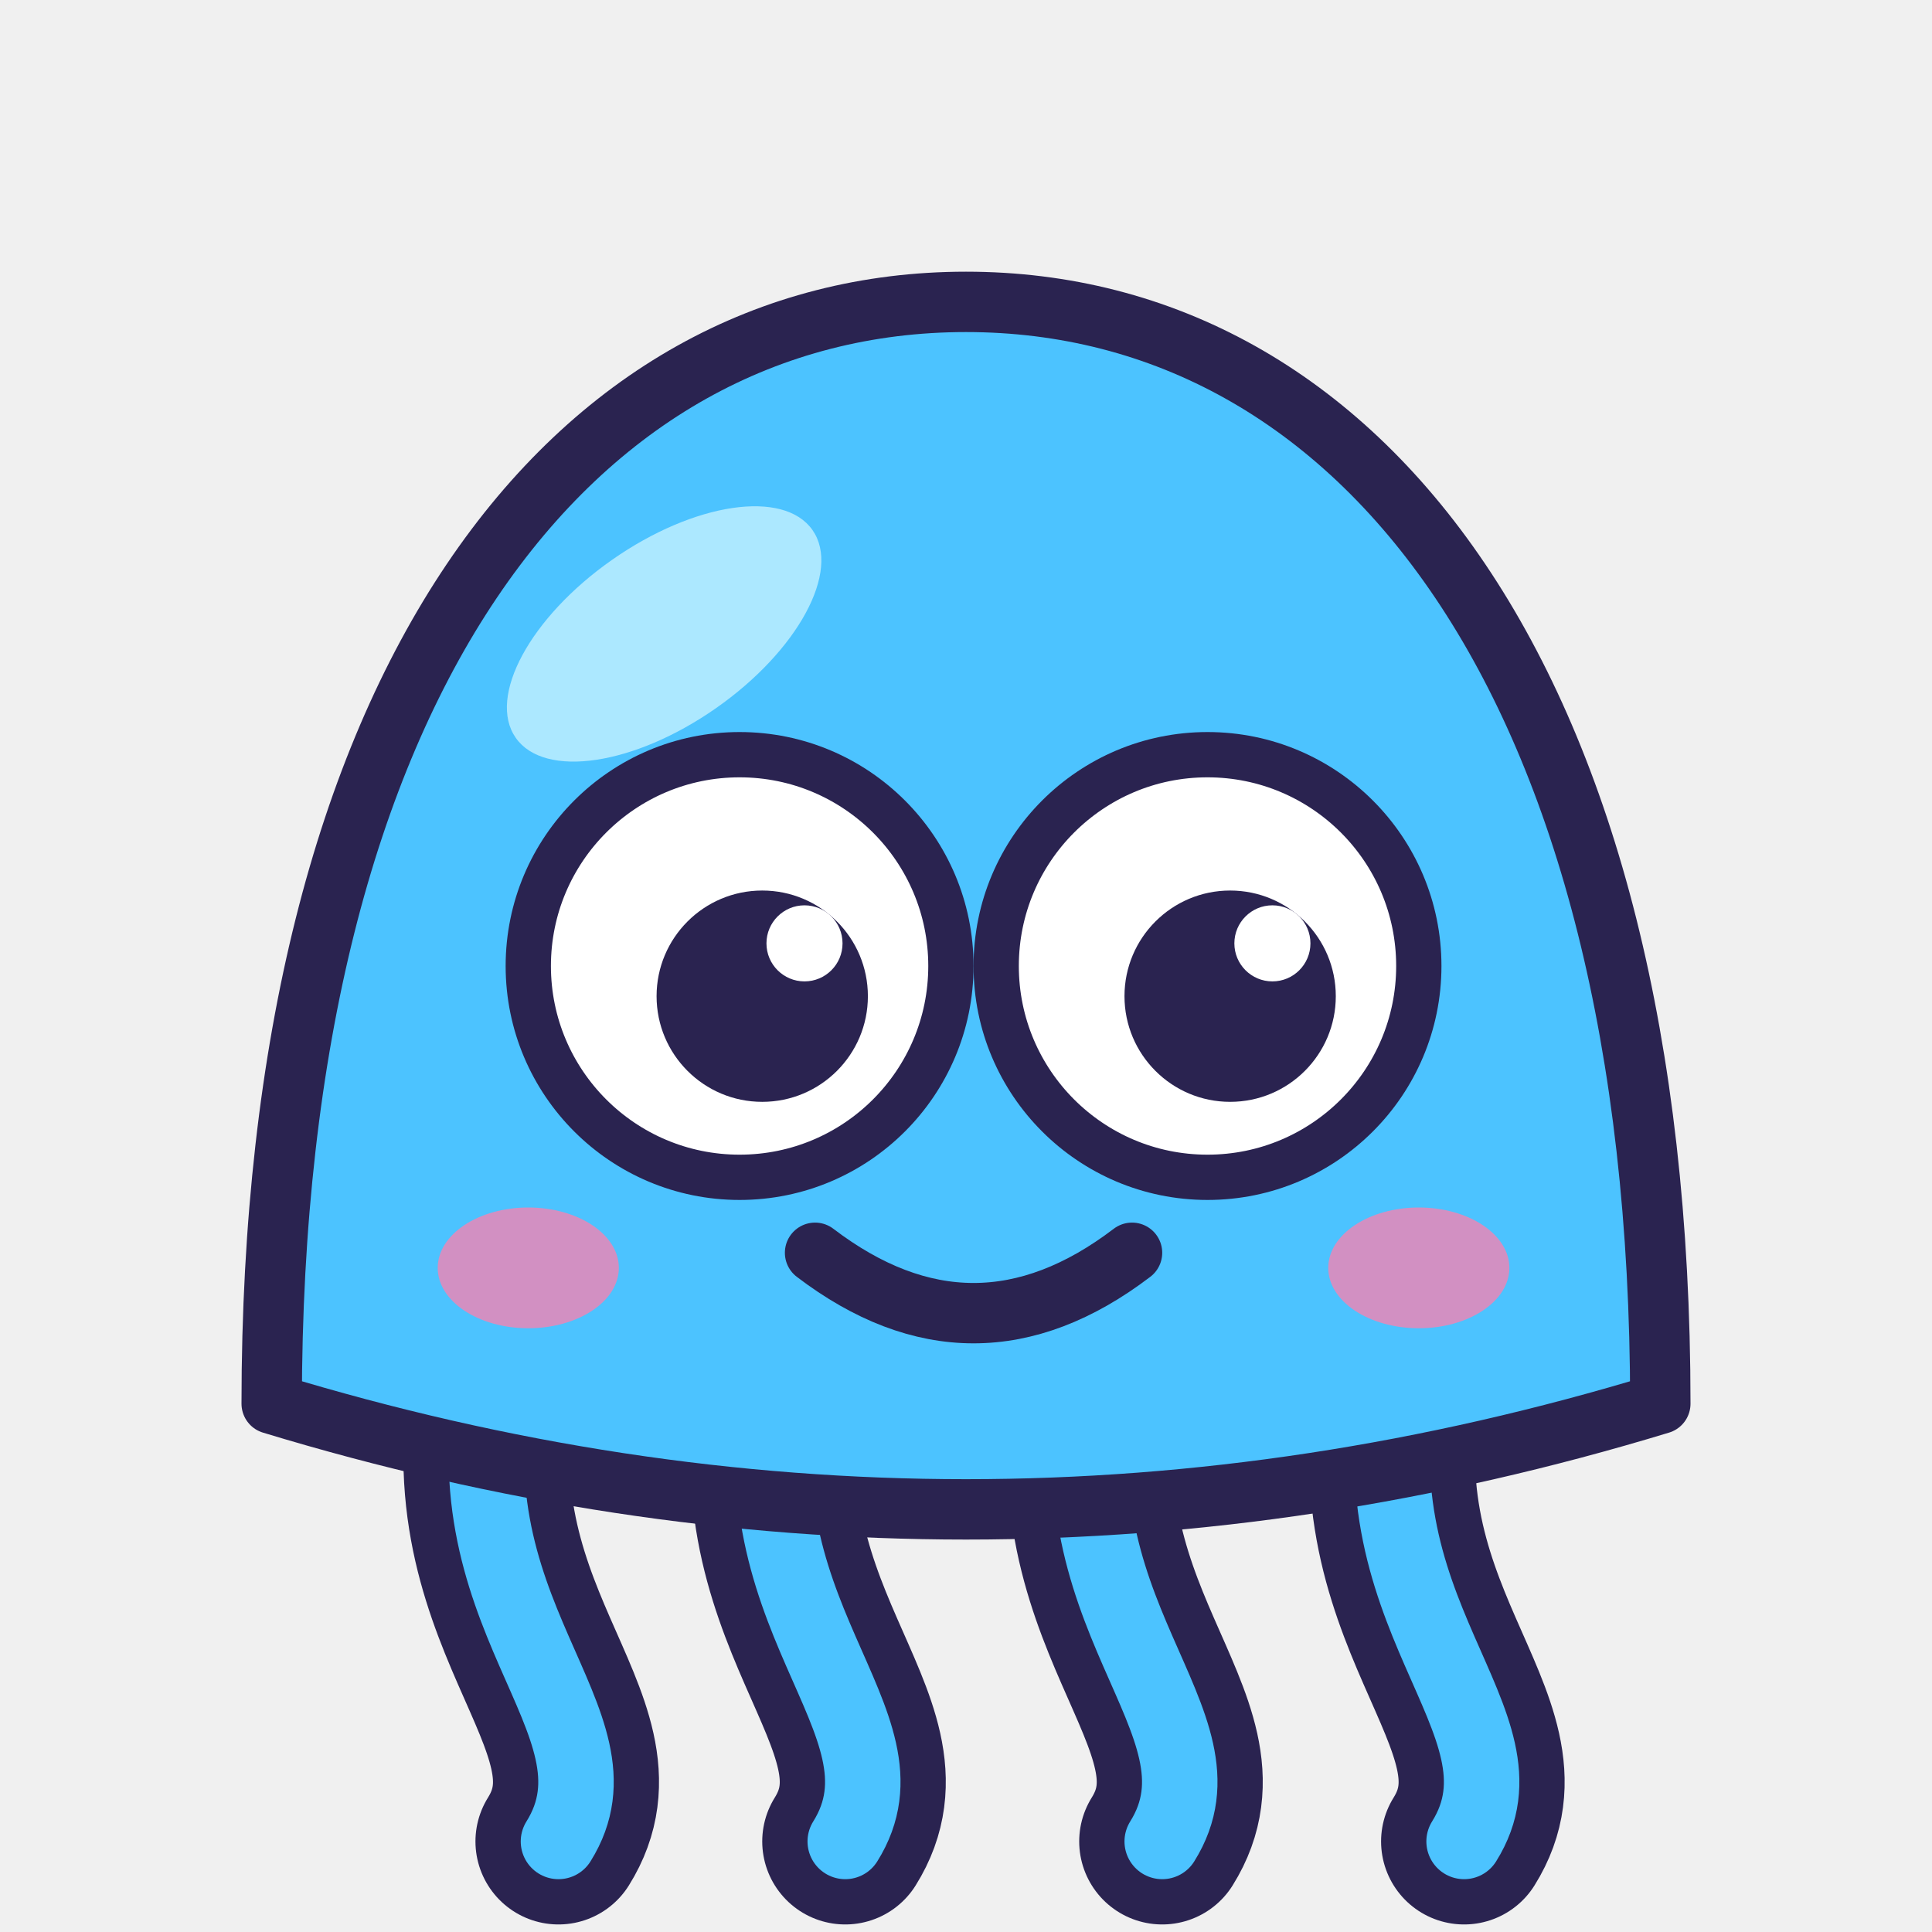
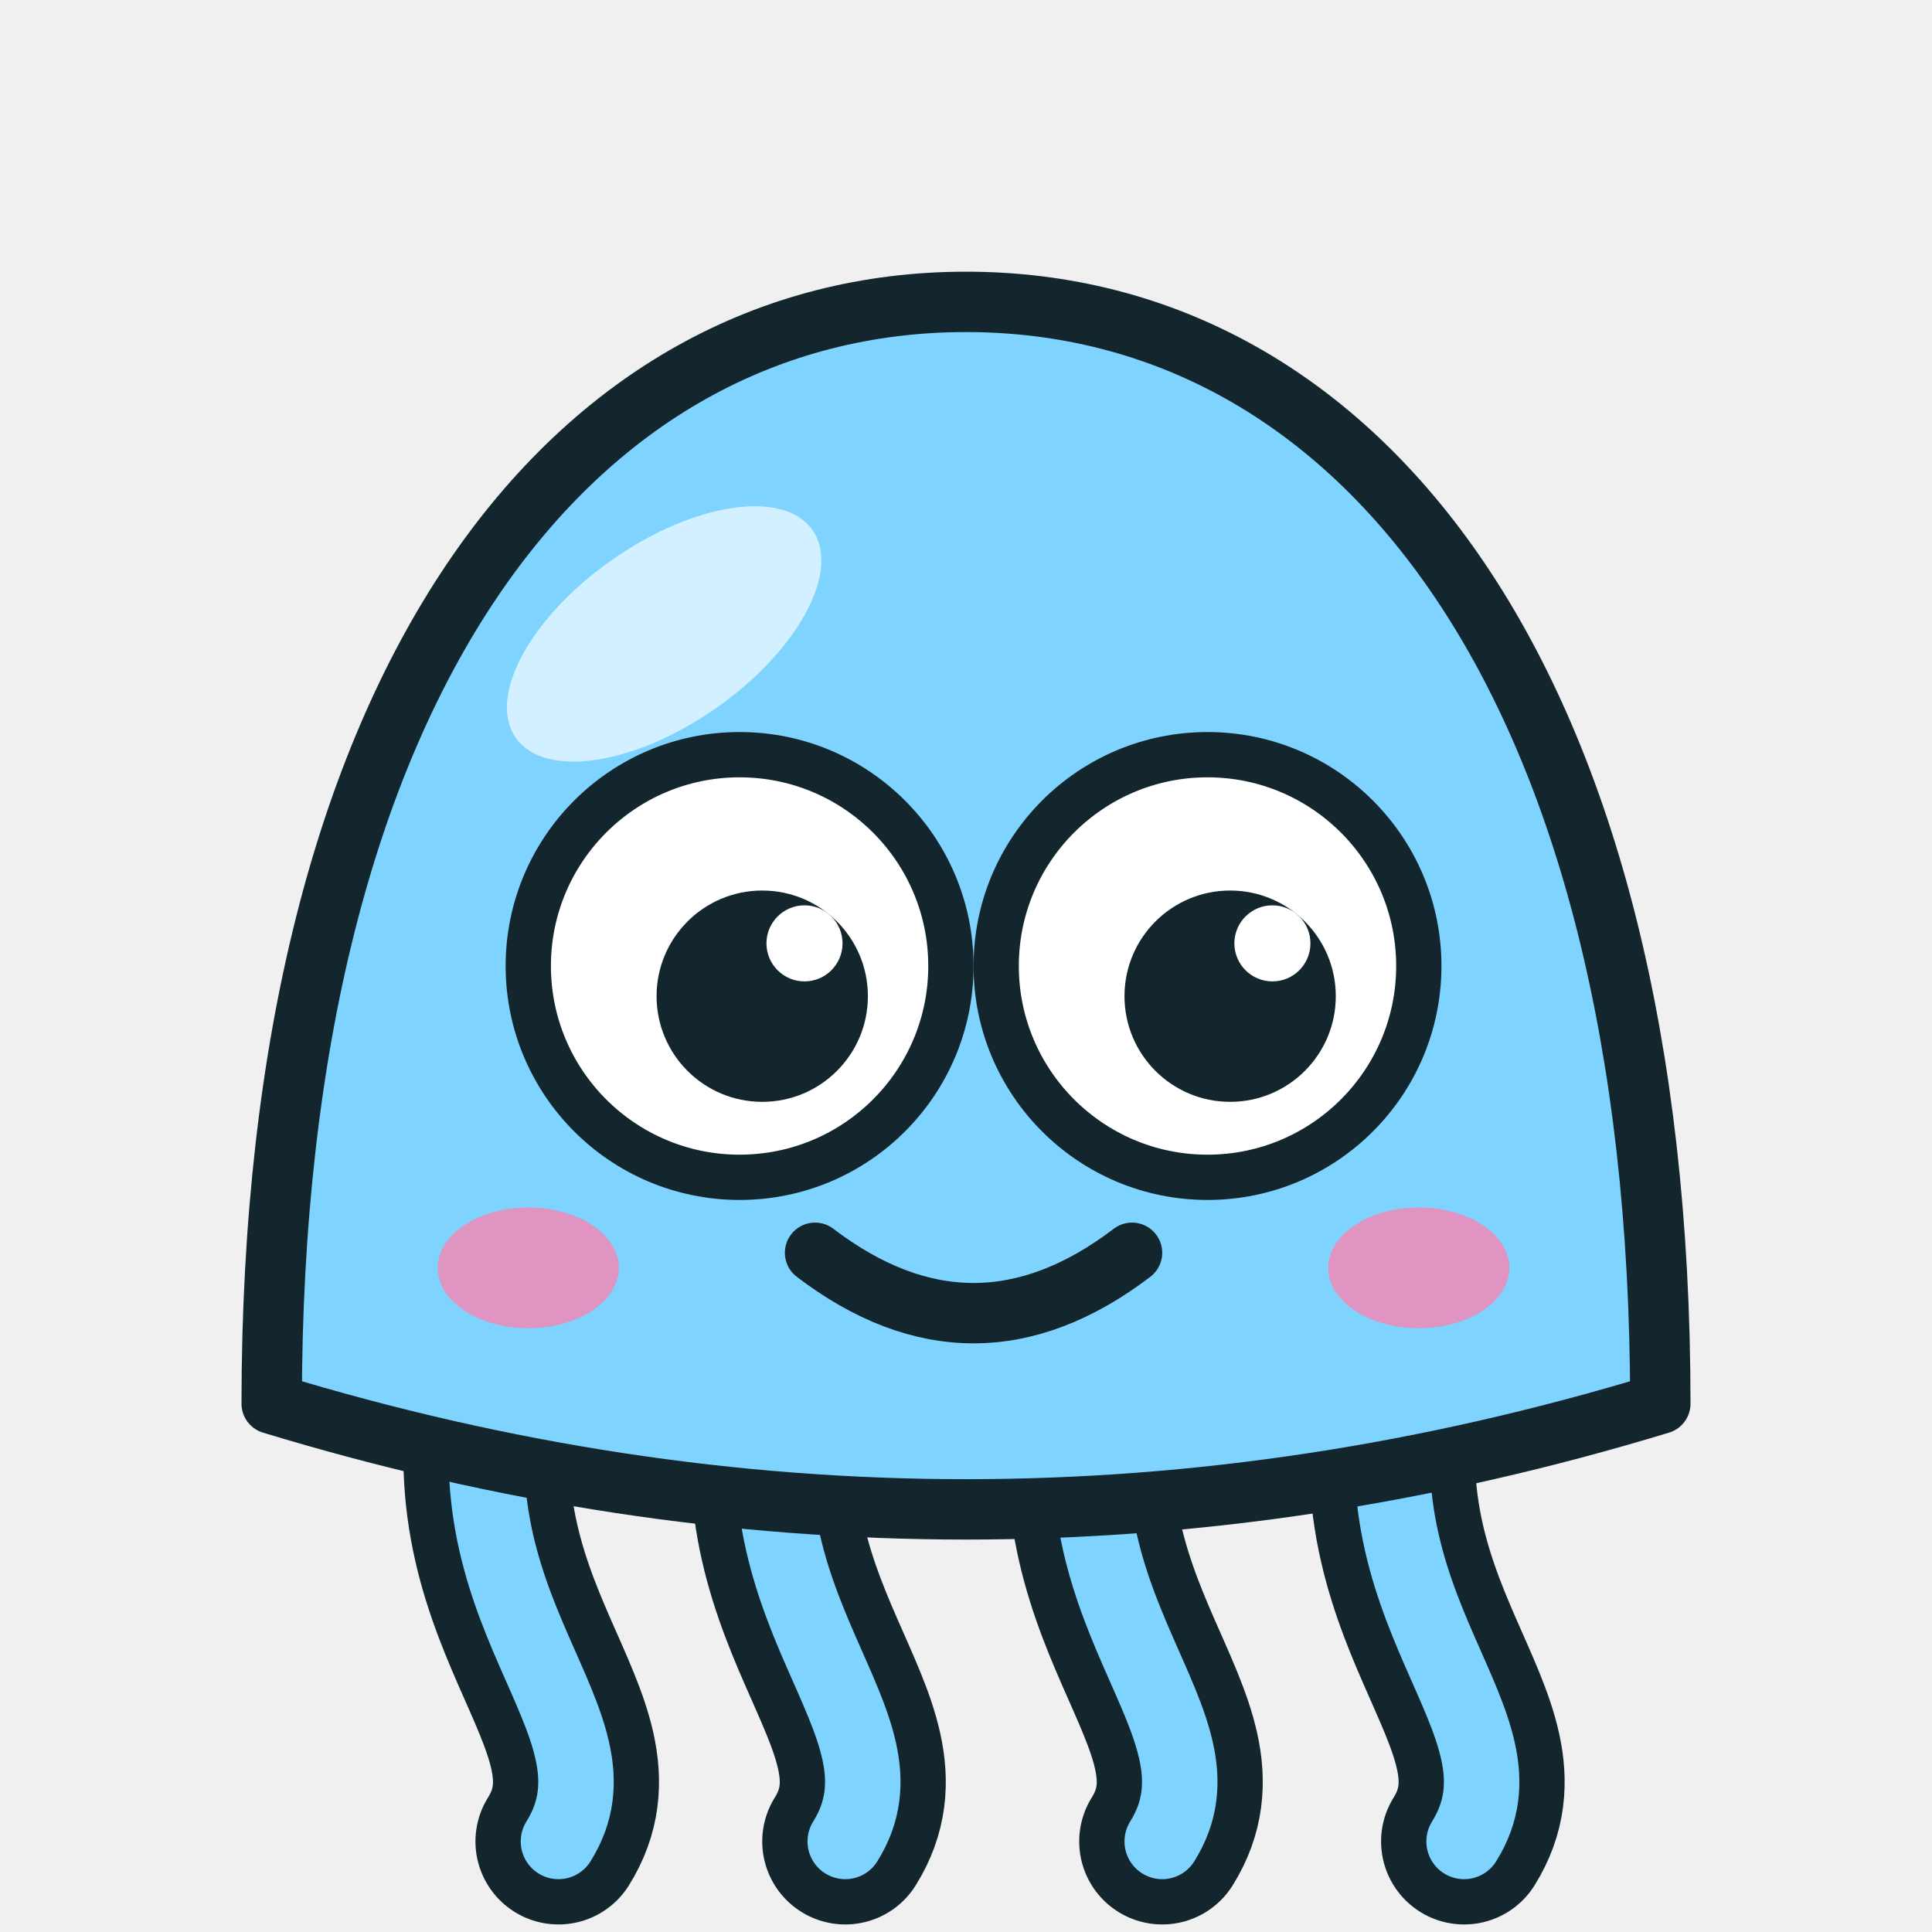
<svg xmlns="http://www.w3.org/2000/svg" width="256" height="256" viewBox="0 0 256 256">
-   <path d="M66 180 C58 214 84 228 74 244" fill="none" stroke="#2a2350" stroke-width="22" stroke-linecap="round" />
-   <path d="M66 180 C58 214 84 228 74 244" fill="none" stroke="#4cc3ff" stroke-width="10" stroke-linecap="round" />
-   <path d="M104 180 C96 214 122 228 112 244" fill="none" stroke="#2a2350" stroke-width="22" stroke-linecap="round" />
-   <path d="M104 180 C96 214 122 228 112 244" fill="none" stroke="#4cc3ff" stroke-width="10" stroke-linecap="round" />
-   <path d="M146 180 C138 214 164 228 154 244" fill="none" stroke="#2a2350" stroke-width="22" stroke-linecap="round" />
-   <path d="M146 180 C138 214 164 228 154 244" fill="none" stroke="#4cc3ff" stroke-width="10" stroke-linecap="round" />
-   <path d="M186 180 C178 214 204 228 194 244" fill="none" stroke="#2a2350" stroke-width="22" stroke-linecap="round" />
-   <path d="M186 180 C178 214 204 228 194 244" fill="none" stroke="#4cc3ff" stroke-width="10" stroke-linecap="round" />
-   <path d="M36 186 C36 90 76 40 128 40 C180 40 220 90 220 186 Q128 214 36 186 Z" fill="#4cc3ff" stroke="#2a2350" stroke-width="8" stroke-linejoin="round" />
-   <ellipse cx="88" cy="84" rx="24" ry="12" fill="#bdeeff" opacity="0.85" transform="rotate(-35 88 84)" />
-   <circle cx="98" cy="128" r="28" fill="#fff" stroke="#2a2350" stroke-width="6" />
-   <circle cx="101" cy="132" r="14.0" fill="#2a2350" />
+   <path d="M66 180 C58 214 84 228 74 244" fill="none" stroke="#13262e" stroke-width="22" stroke-linecap="round" />
+   <path d="M66 180 C58 214 84 228 74 244" fill="none" stroke="#7fd3ff" stroke-width="10" stroke-linecap="round" />
+   <path d="M104 180 C96 214 122 228 112 244" fill="none" stroke="#13262e" stroke-width="22" stroke-linecap="round" />
+   <path d="M104 180 C96 214 122 228 112 244" fill="none" stroke="#7fd3ff" stroke-width="10" stroke-linecap="round" />
+   <path d="M146 180 C138 214 164 228 154 244" fill="none" stroke="#13262e" stroke-width="22" stroke-linecap="round" />
+   <path d="M146 180 C138 214 164 228 154 244" fill="none" stroke="#7fd3ff" stroke-width="10" stroke-linecap="round" />
+   <path d="M186 180 C178 214 204 228 194 244" fill="none" stroke="#13262e" stroke-width="22" stroke-linecap="round" />
+   <path d="M186 180 C178 214 204 228 194 244" fill="none" stroke="#7fd3ff" stroke-width="10" stroke-linecap="round" />
+   <path d="M36 186 C36 90 76 40 128 40 C180 40 220 90 220 186 Q128 214 36 186 Z" fill="#7fd3ff" stroke="#13262e" stroke-width="8" stroke-linejoin="round" />
+   <ellipse cx="88" cy="84" rx="24" ry="12" fill="#e0f6ff" opacity="0.85" transform="rotate(-35 88 84)" />
+   <circle cx="98" cy="128" r="28" fill="#fff" stroke="#13262e" stroke-width="6" />
+   <circle cx="101" cy="132" r="14.0" fill="#13262e" />
  <circle cx="106.6" cy="125.0" r="5.04" fill="#fff" />
-   <circle cx="160" cy="128" r="28" fill="#fff" stroke="#2a2350" stroke-width="6" />
-   <circle cx="163" cy="132" r="14.0" fill="#2a2350" />
+   <circle cx="160" cy="128" r="28" fill="#fff" stroke="#13262e" stroke-width="6" />
+   <circle cx="163" cy="132" r="14.0" fill="#13262e" />
  <circle cx="168.6" cy="125.0" r="5.04" fill="#fff" />
  <ellipse cx="70" cy="168" rx="12" ry="8" fill="#ff7fae" opacity="0.75" />
  <ellipse cx="188" cy="168" rx="12" ry="8" fill="#ff7fae" opacity="0.75" />
-   <path d="M108 166 Q129.0 182 150 166" fill="none" stroke="#2a2350" stroke-width="8" stroke-linecap="round" />
+   <path d="M108 166 Q129.0 182 150 166" fill="none" stroke="#13262e" stroke-width="8" stroke-linecap="round" />
</svg>
